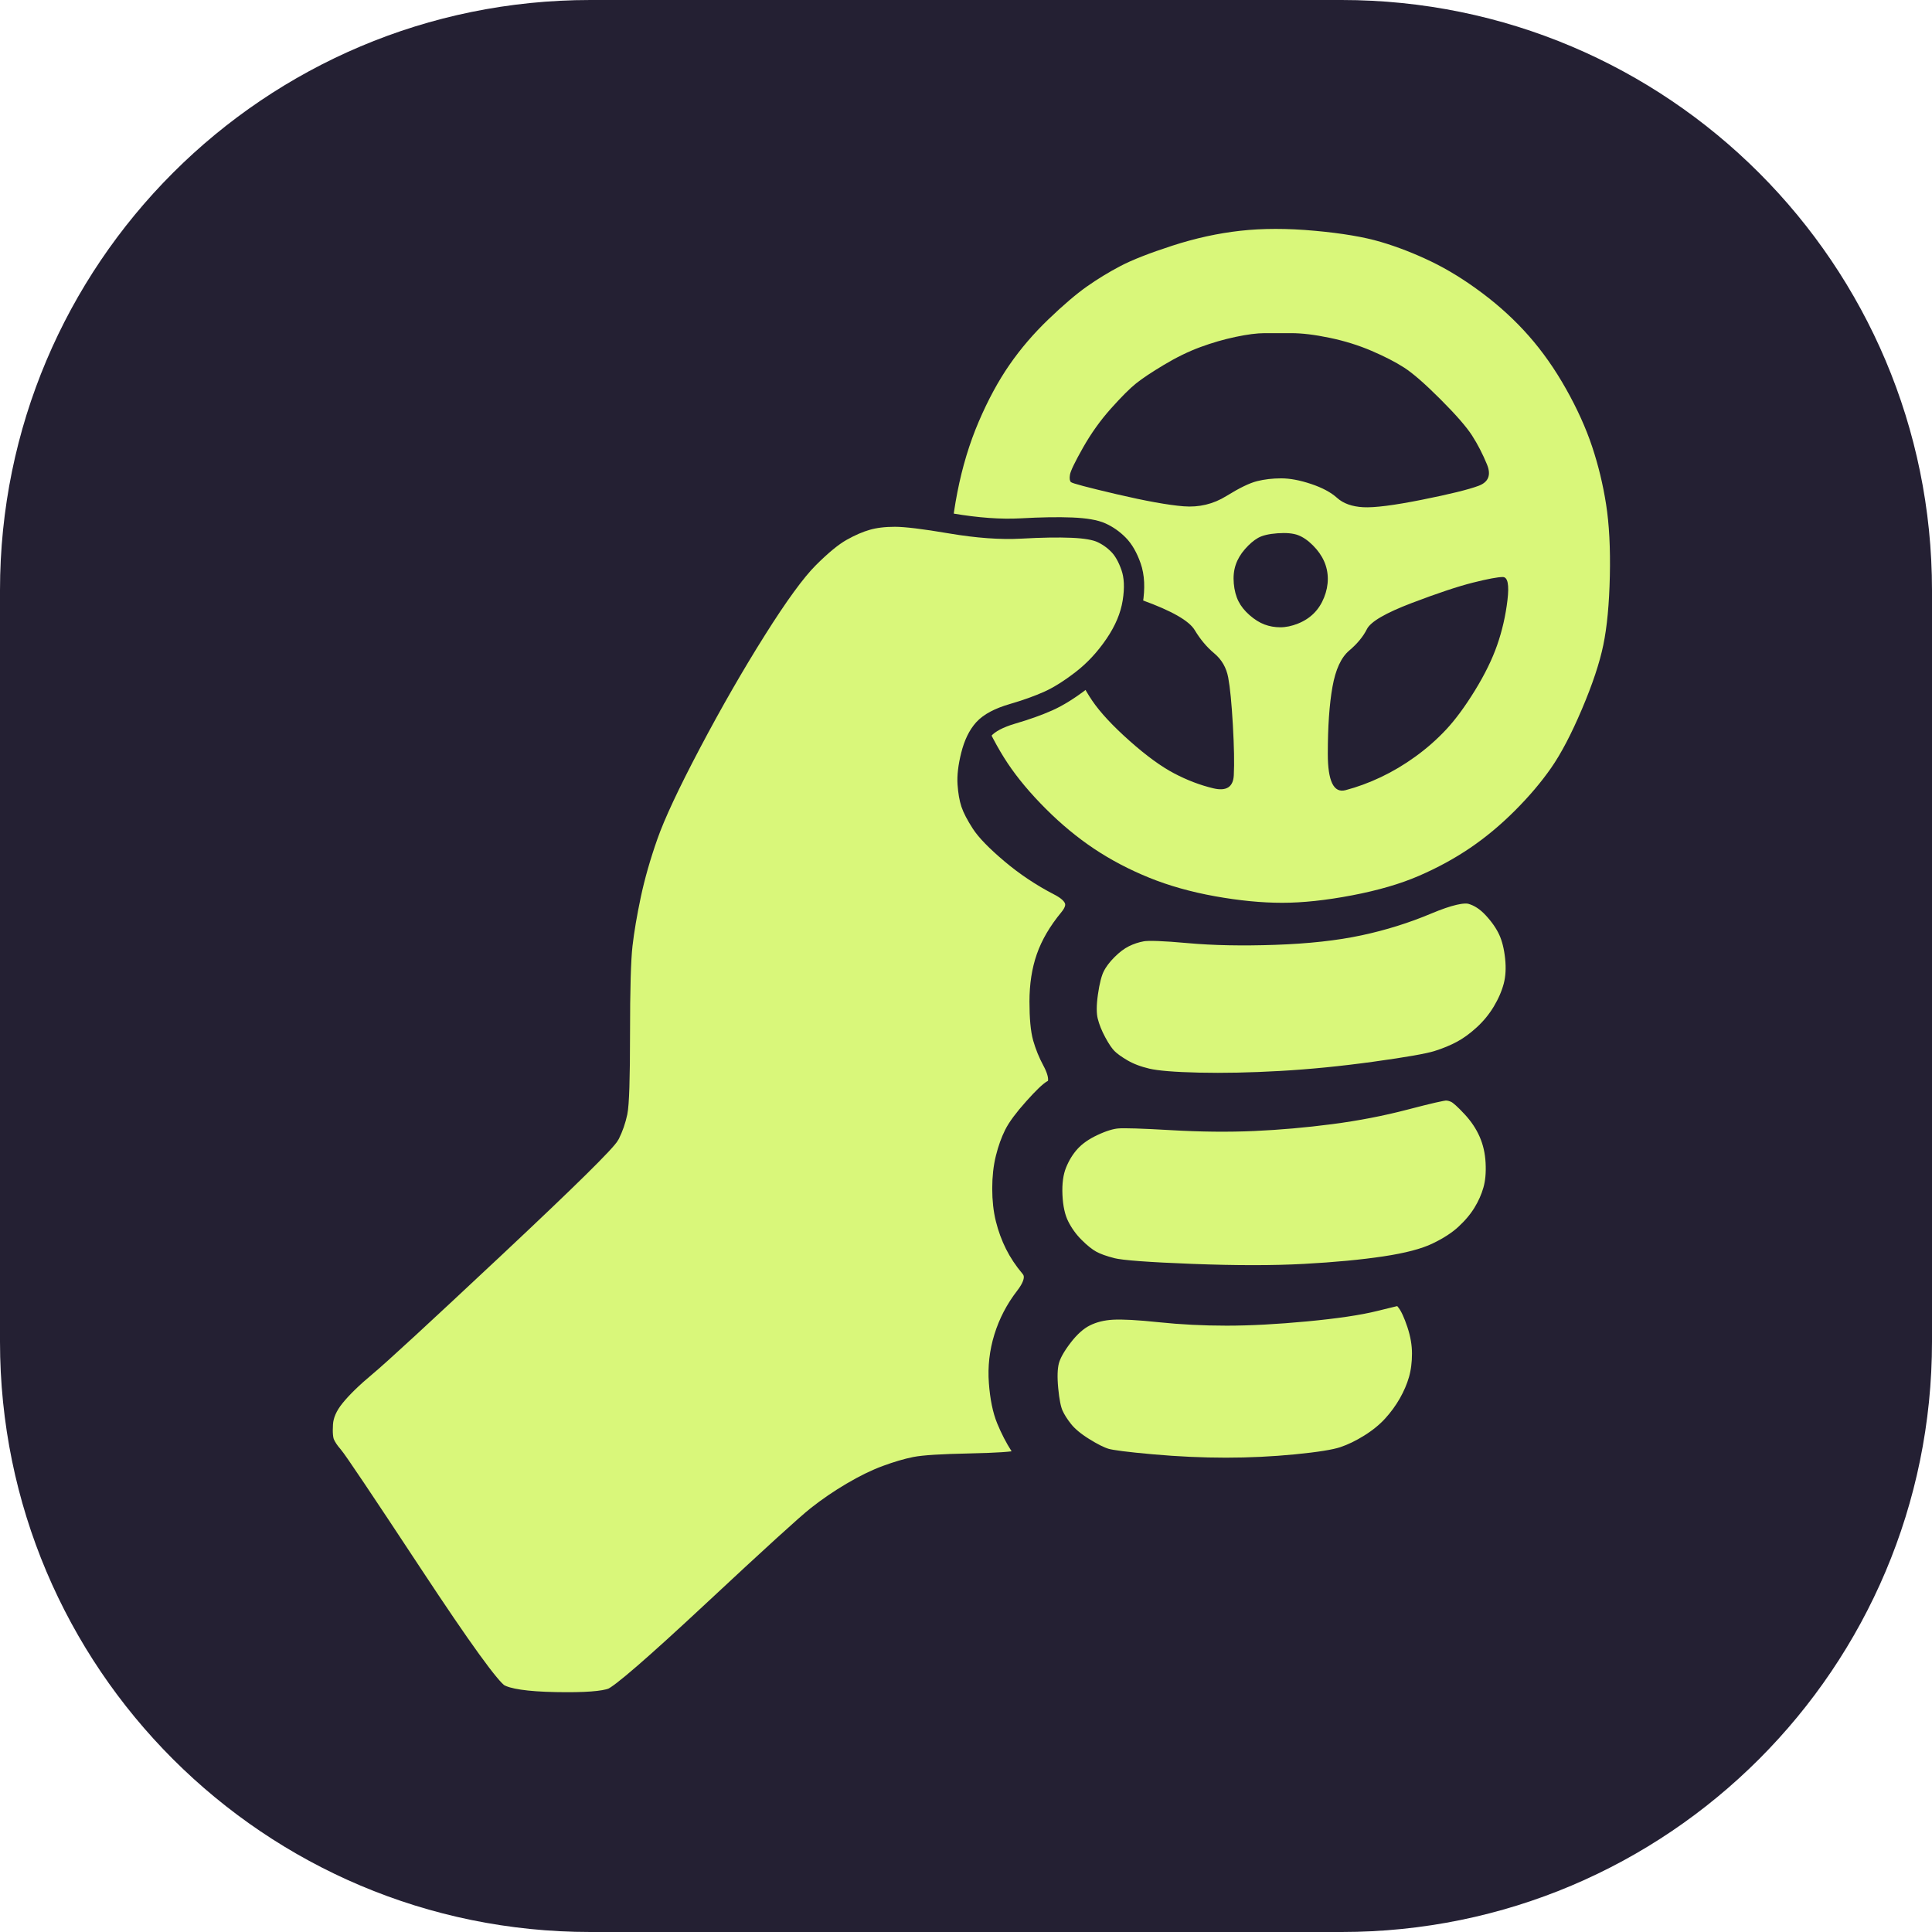
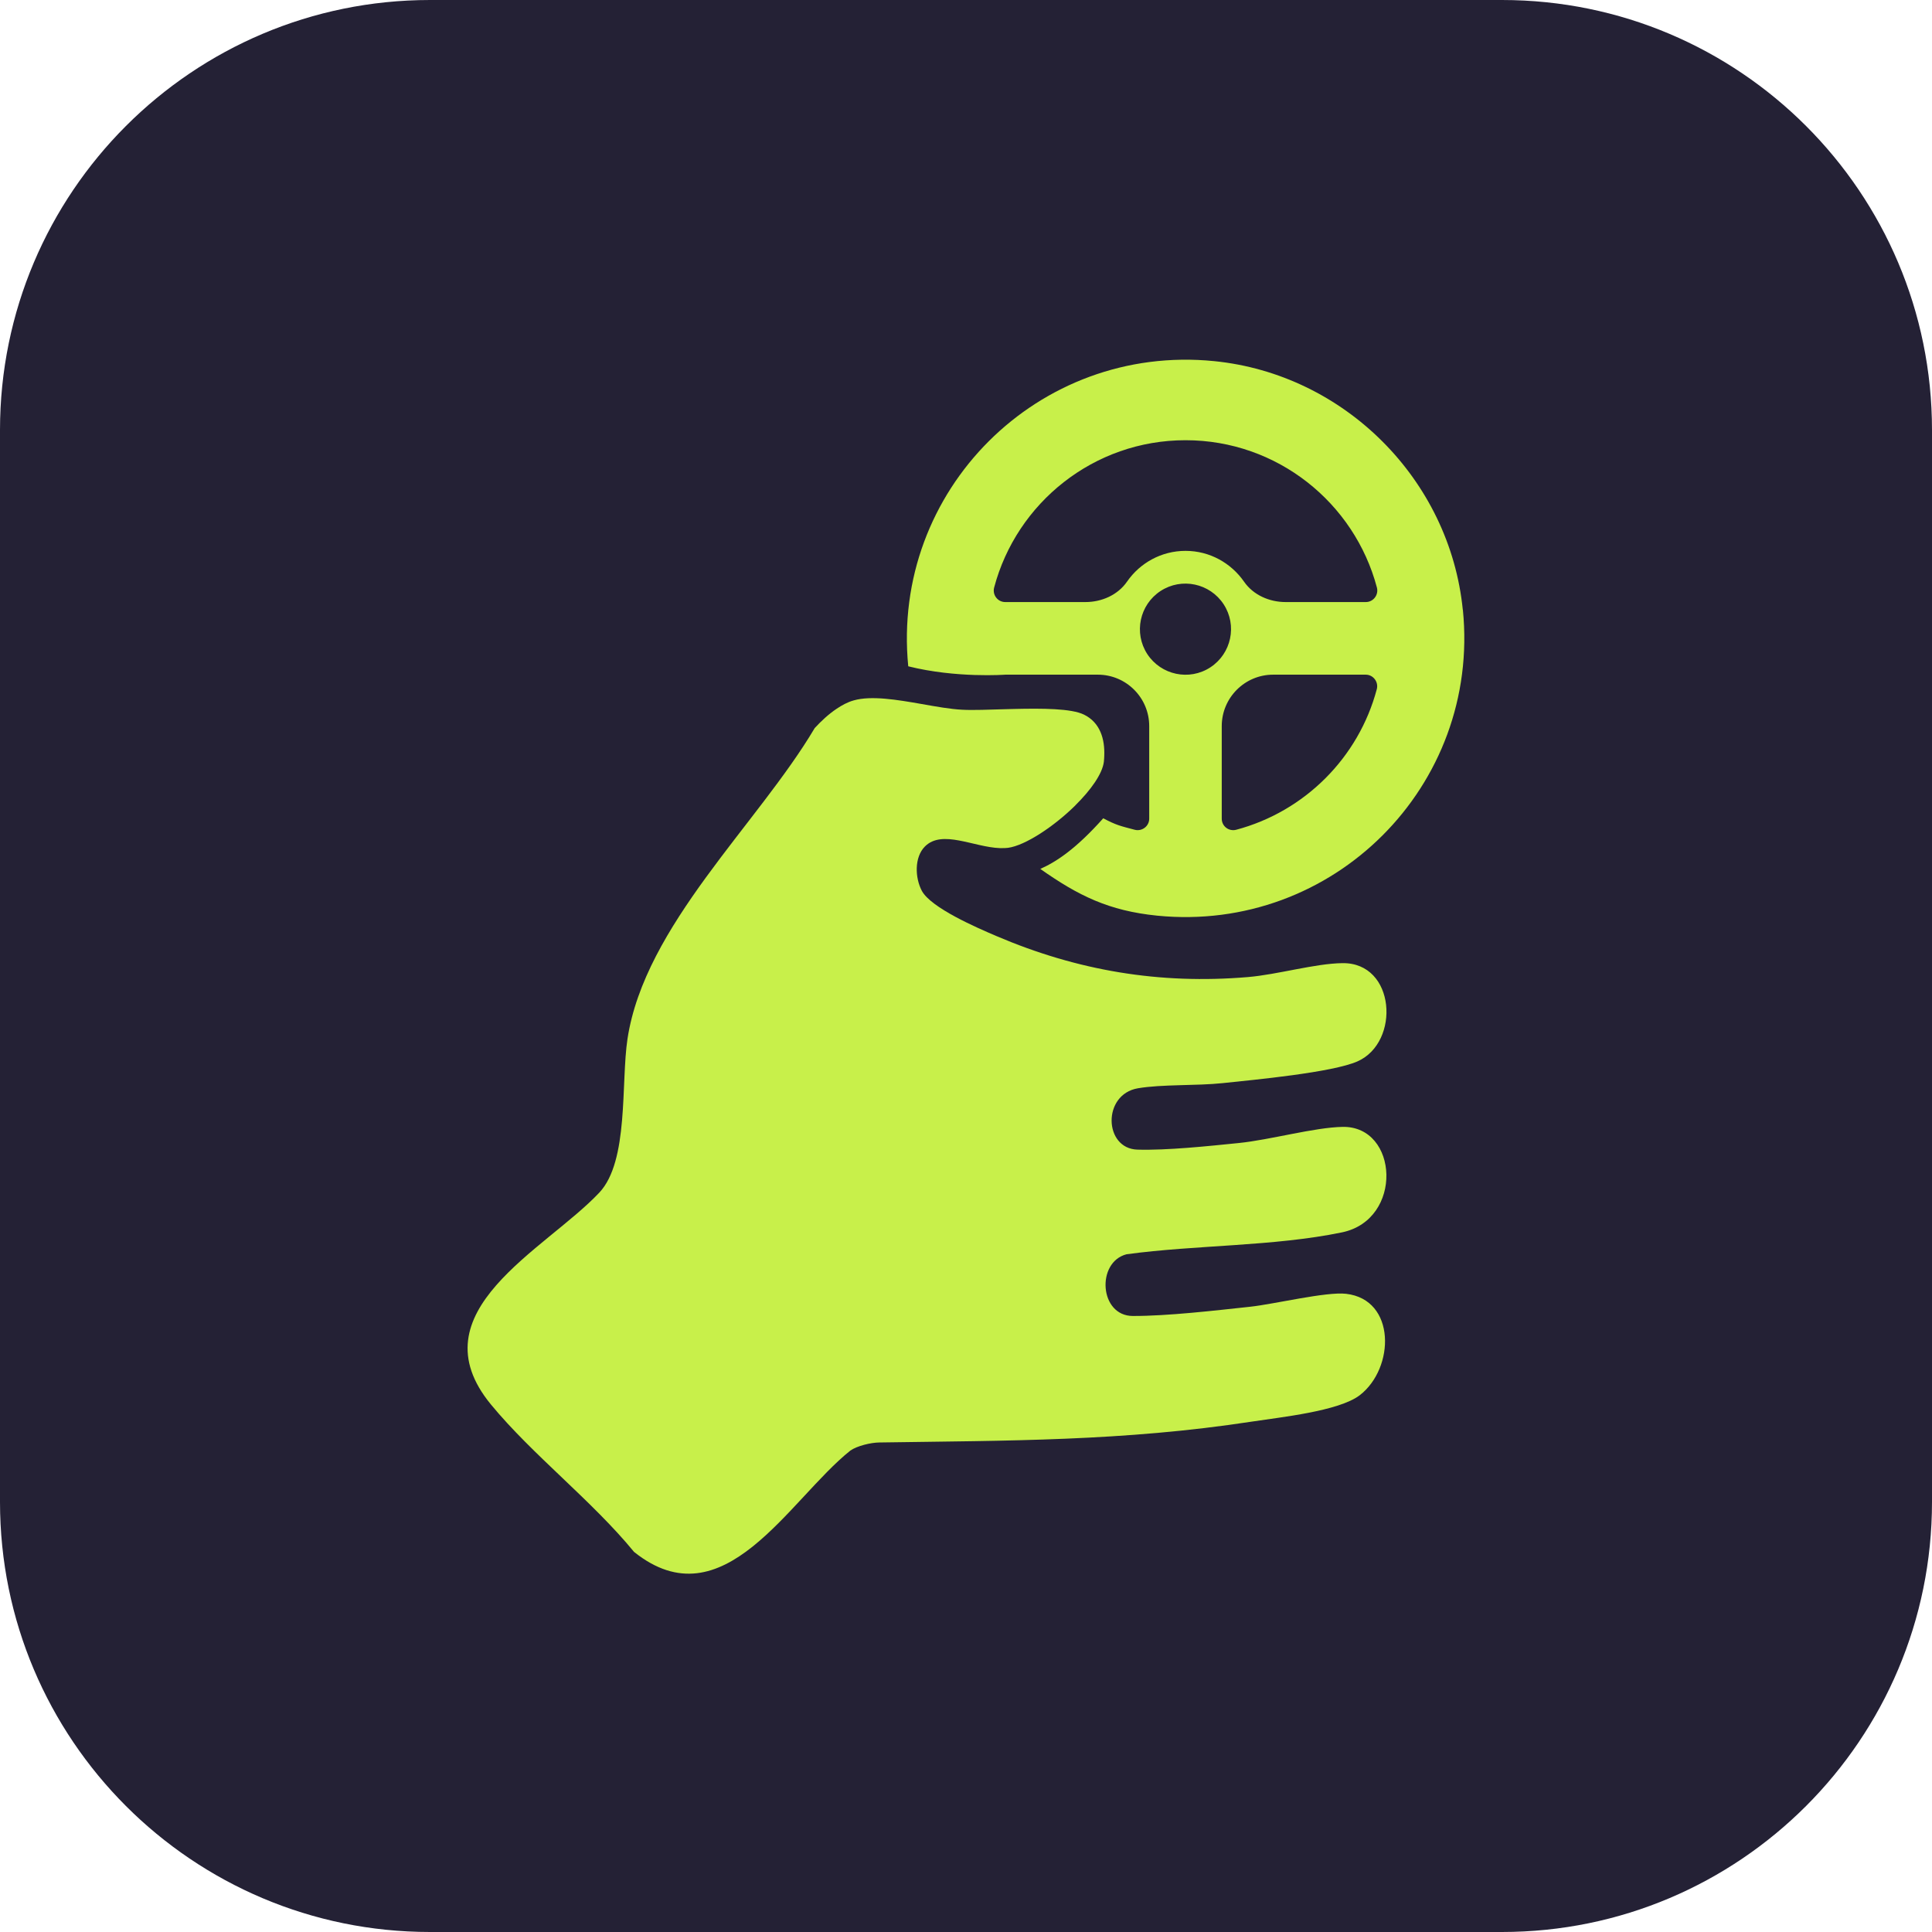
- <svg xmlns="http://www.w3.org/2000/svg" viewBox="0 0 144 144" width="144" height="144">
-   <rect width="144" height="144" rx="44" fill="#242033" />
-   <g fill="#D9F77A">
-     <path fill-rule="evenodd" clip-rule="evenodd" d="M92.446 17.201C94.111 17.015 95.961 17.015 97.996 17.201C100.031 17.386 101.673 17.663 102.921 18.033C104.17 18.403 105.419 18.889 106.668 19.49C107.916 20.091 109.188 20.877 110.483 21.849C111.778 22.82 112.935 23.884 113.952 25.04C114.97 26.196 115.895 27.514 116.727 28.994C117.56 30.474 118.207 31.908 118.67 33.295C119.132 34.683 119.479 36.117 119.71 37.597C119.941 39.077 120.034 40.857 119.988 42.939C119.941 45.02 119.78 46.731 119.502 48.072C119.225 49.414 118.693 51.009 117.906 52.859C117.12 54.709 116.357 56.166 115.617 57.23C114.877 58.294 113.975 59.357 112.911 60.421C111.848 61.485 110.738 62.41 109.581 63.196C108.425 63.982 107.153 64.676 105.766 65.277C104.378 65.879 102.713 66.364 100.771 66.734C98.828 67.104 97.094 67.289 95.568 67.289C94.041 67.289 92.376 67.127 90.573 66.804C88.769 66.48 87.127 66.017 85.647 65.416C84.167 64.815 82.803 64.098 81.554 63.266C80.305 62.433 79.103 61.439 77.946 60.282C76.79 59.126 75.842 57.993 75.102 56.883C74.362 55.773 73.645 54.409 72.951 52.79C72.258 51.171 71.726 49.437 71.356 47.587C70.986 45.737 70.801 43.933 70.801 42.175C70.801 40.418 70.986 38.591 71.356 36.695C71.726 34.799 72.258 33.041 72.951 31.422C73.645 29.804 74.408 28.393 75.241 27.191C76.073 25.988 77.044 24.855 78.154 23.791C79.264 22.727 80.213 21.918 80.999 21.363C81.785 20.808 82.618 20.299 83.496 19.837C84.375 19.374 85.67 18.866 87.381 18.311C89.093 17.756 90.781 17.386 92.446 17.201ZM96.261 24.832C95.475 24.832 94.805 24.832 94.249 24.832C93.695 24.832 92.978 24.924 92.099 25.109C91.22 25.294 90.341 25.549 89.463 25.872C88.584 26.196 87.682 26.636 86.757 27.191C85.832 27.745 85.138 28.208 84.676 28.578C84.213 28.948 83.589 29.572 82.803 30.451C82.016 31.33 81.323 32.301 80.721 33.365C80.12 34.429 79.796 35.099 79.75 35.377C79.704 35.654 79.727 35.839 79.82 35.932C79.912 36.024 81.045 36.325 83.219 36.834C85.393 37.342 87.058 37.643 88.214 37.736C89.37 37.828 90.434 37.574 91.405 36.972C92.376 36.371 93.139 36.001 93.695 35.862C94.249 35.724 94.851 35.654 95.498 35.654C96.146 35.654 96.886 35.793 97.718 36.071C98.551 36.348 99.198 36.695 99.661 37.111C100.123 37.527 100.771 37.759 101.603 37.805C102.436 37.851 103.893 37.666 105.974 37.25C108.055 36.834 109.466 36.487 110.206 36.209C110.946 35.932 111.154 35.4 110.83 34.614C110.506 33.827 110.136 33.111 109.72 32.463C109.304 31.816 108.518 30.914 107.361 29.757C106.205 28.601 105.303 27.815 104.656 27.399C104.008 26.982 103.199 26.566 102.228 26.15C101.256 25.734 100.216 25.41 99.106 25.179C97.996 24.947 97.048 24.832 96.261 24.832ZM112.01 43.008C111.64 43.008 110.9 43.147 109.79 43.424C108.68 43.702 107.153 44.211 105.211 44.95C103.268 45.691 102.158 46.338 101.881 46.893C101.603 47.448 101.164 47.98 100.563 48.489C99.961 48.997 99.545 49.899 99.314 51.194C99.083 52.489 98.967 54.154 98.967 56.189C98.967 58.224 99.406 59.126 100.285 58.895C101.164 58.664 102.043 58.34 102.921 57.924C103.8 57.507 104.656 56.999 105.488 56.397C106.321 55.796 107.084 55.126 107.778 54.386C108.471 53.645 109.188 52.674 109.928 51.472C110.668 50.269 111.223 49.136 111.593 48.072C111.963 47.009 112.218 45.899 112.356 44.742C112.495 43.586 112.38 43.008 112.01 43.008ZM97.926 45.714C98.25 45.39 98.504 44.997 98.689 44.534C98.874 44.072 98.967 43.609 98.967 43.147C98.967 42.684 98.874 42.245 98.689 41.829C98.504 41.412 98.227 41.019 97.857 40.649C97.487 40.279 97.117 40.025 96.747 39.886C96.377 39.747 95.868 39.701 95.221 39.747C94.573 39.794 94.088 39.909 93.764 40.094C93.44 40.279 93.116 40.557 92.793 40.927C92.469 41.297 92.238 41.69 92.099 42.106C91.96 42.522 91.914 42.985 91.96 43.494C92.006 44.002 92.122 44.442 92.307 44.812C92.492 45.182 92.769 45.529 93.139 45.852C93.51 46.176 93.879 46.407 94.249 46.546C94.62 46.685 95.013 46.754 95.429 46.754C95.845 46.754 96.284 46.662 96.747 46.477C97.21 46.292 97.603 46.037 97.926 45.714ZM91.891 54.039C91.798 52.42 91.683 51.24 91.544 50.501C91.405 49.761 91.058 49.159 90.503 48.697C89.948 48.234 89.463 47.656 89.046 46.962C88.63 46.269 87.335 45.529 85.161 44.742C82.988 43.956 81.484 43.447 80.652 43.216C79.82 42.985 79.241 42.869 78.918 42.869C78.594 42.869 78.432 43.17 78.432 43.771C78.432 44.372 78.501 45.02 78.64 45.714C78.779 46.407 79.126 47.448 79.681 48.836C80.236 50.223 80.814 51.356 81.415 52.235C82.016 53.114 82.941 54.108 84.19 55.218C85.439 56.328 86.549 57.137 87.52 57.646C88.491 58.155 89.463 58.525 90.434 58.756C91.405 58.987 91.914 58.664 91.96 57.785C92.006 56.906 91.983 55.657 91.891 54.039Z" />
-   </g>
-   <g fill="#D9F77A" stroke="#242033" stroke-width="1.514" stroke-linejoin="round">
-     <path fill-rule="evenodd" clip-rule="evenodd" d="M64.62 38.76C65.209 38.591 65.902 38.507 66.701 38.507C67.5 38.507 68.888 38.675 70.864 39.012C72.841 39.348 74.586 39.474 76.099 39.39C77.613 39.306 78.875 39.285 79.884 39.327C80.893 39.369 81.629 39.495 82.092 39.706C82.554 39.916 82.975 40.21 83.353 40.589C83.731 40.967 84.047 41.514 84.299 42.229C84.552 42.944 84.594 43.827 84.425 44.878C84.257 45.929 83.816 46.98 83.101 48.032C82.386 49.083 81.566 49.966 80.641 50.681C79.716 51.395 78.875 51.921 78.118 52.258C77.361 52.594 76.478 52.909 75.469 53.204C74.46 53.498 73.745 53.877 73.324 54.339C72.904 54.802 72.588 55.453 72.378 56.294C72.168 57.135 72.084 57.85 72.126 58.439C72.168 59.028 72.252 59.511 72.378 59.89C72.504 60.268 72.757 60.752 73.135 61.34C73.513 61.929 74.249 62.686 75.343 63.611C76.436 64.536 77.634 65.335 78.938 66.008C80.241 66.681 80.494 67.501 79.695 68.468C78.896 69.435 78.328 70.402 77.992 71.369C77.655 72.336 77.487 73.43 77.487 74.649C77.487 75.869 77.571 76.773 77.739 77.361C77.908 77.95 78.139 78.518 78.433 79.064C78.728 79.611 78.875 80.074 78.875 80.452C78.875 80.831 78.749 81.083 78.496 81.209C78.244 81.335 77.76 81.798 77.046 82.597C76.331 83.395 75.847 84.047 75.595 84.552C75.343 85.056 75.132 85.645 74.964 86.318C74.796 86.991 74.712 87.748 74.712 88.589C74.712 89.43 74.796 90.187 74.964 90.859C75.132 91.532 75.364 92.163 75.658 92.752C75.952 93.34 76.331 93.908 76.793 94.455C77.256 95.001 77.13 95.737 76.415 96.662C75.7 97.587 75.174 98.597 74.838 99.69C74.501 100.783 74.375 101.897 74.46 103.033C74.544 104.168 74.733 105.093 75.027 105.808C75.322 106.523 75.658 107.175 76.036 107.763C76.415 108.352 76.394 108.71 75.973 108.836C75.553 108.962 74.312 109.046 72.252 109.088C70.191 109.13 68.846 109.214 68.215 109.34C67.584 109.466 66.87 109.677 66.07 109.971C65.272 110.265 64.41 110.686 63.484 111.233C62.559 111.779 61.697 112.368 60.898 112.999C60.099 113.629 57.513 115.984 53.14 120.063C48.767 124.142 46.265 126.307 45.634 126.56C45.004 126.812 43.595 126.917 41.408 126.875C39.222 126.833 37.813 126.623 37.182 126.244C36.551 125.866 34.407 122.901 30.749 117.351C27.09 111.8 25.114 108.857 24.82 108.52C24.525 108.184 24.315 107.869 24.189 107.574C24.063 107.28 24.021 106.796 24.063 106.123C24.105 105.451 24.399 104.778 24.946 104.105C25.492 103.432 26.27 102.675 27.279 101.834C28.289 100.993 31.506 98.029 36.93 92.941C42.354 87.853 45.193 85.056 45.445 84.552C45.697 84.047 45.887 83.501 46.013 82.912C46.139 82.323 46.202 80.368 46.202 77.046C46.202 73.724 46.265 71.516 46.391 70.423C46.517 69.33 46.728 68.089 47.022 66.702C47.316 65.314 47.737 63.842 48.283 62.286C48.83 60.731 49.902 58.439 51.5 55.411C53.098 52.384 54.717 49.566 56.357 46.959C57.997 44.352 59.3 42.565 60.268 41.598C61.235 40.631 62.055 39.958 62.728 39.58C63.4 39.201 64.031 38.928 64.62 38.76Z" />
-     <path fill-rule="evenodd" clip-rule="evenodd" d="M106.376 67.395C107.974 66.723 109.067 66.47 109.656 66.639C110.245 66.807 110.791 67.164 111.296 67.711C111.8 68.257 112.179 68.804 112.431 69.351C112.683 69.897 112.852 70.57 112.936 71.369C113.02 72.168 112.978 72.883 112.81 73.514C112.641 74.144 112.368 74.775 111.99 75.406C111.611 76.037 111.149 76.604 110.602 77.109C110.055 77.614 109.509 78.013 108.962 78.308C108.415 78.602 107.806 78.854 107.133 79.064C106.46 79.275 104.904 79.548 102.465 79.884C100.026 80.221 97.693 80.452 95.464 80.578C93.235 80.704 91.196 80.746 89.346 80.704C87.496 80.662 86.213 80.557 85.498 80.389C84.783 80.221 84.174 79.989 83.669 79.695C83.164 79.401 82.786 79.127 82.534 78.875C82.281 78.623 82.008 78.223 81.714 77.677C81.419 77.13 81.209 76.604 81.083 76.1C80.957 75.595 80.957 74.901 81.083 74.018C81.209 73.135 81.377 72.484 81.588 72.063C81.798 71.642 82.113 71.222 82.534 70.802C82.954 70.381 83.375 70.066 83.795 69.855C84.216 69.645 84.657 69.498 85.12 69.414C85.582 69.33 86.739 69.372 88.589 69.54C90.439 69.708 92.584 69.75 95.022 69.666C97.461 69.582 99.564 69.351 101.33 68.972C103.096 68.594 104.778 68.068 106.376 67.395Z" />
-     <path fill-rule="evenodd" clip-rule="evenodd" d="M104.735 81.966C106.501 81.503 107.51 81.272 107.763 81.272C108.015 81.272 108.267 81.335 108.52 81.461C108.772 81.587 109.171 81.945 109.718 82.534C110.265 83.122 110.685 83.753 110.979 84.426C111.274 85.099 111.442 85.834 111.484 86.633C111.526 87.432 111.463 88.126 111.295 88.715C111.127 89.303 110.874 89.871 110.538 90.418C110.202 90.965 109.76 91.49 109.213 91.995C108.667 92.499 107.952 92.962 107.069 93.382C106.186 93.803 104.903 94.139 103.221 94.392C101.539 94.644 99.542 94.833 97.229 94.959C94.916 95.085 92.12 95.085 88.84 94.959C85.56 94.833 83.584 94.686 82.911 94.518C82.238 94.35 81.713 94.16 81.334 93.95C80.956 93.74 80.535 93.403 80.073 92.941C79.61 92.478 79.232 91.953 78.937 91.364C78.643 90.775 78.475 90.018 78.433 89.093C78.391 88.168 78.496 87.39 78.748 86.76C79.001 86.129 79.337 85.582 79.757 85.12C80.178 84.657 80.746 84.257 81.46 83.921C82.175 83.585 82.785 83.395 83.29 83.353C83.794 83.311 85.14 83.353 87.326 83.48C89.513 83.606 91.552 83.627 93.445 83.543C95.337 83.459 97.25 83.29 99.184 83.038C101.119 82.786 102.969 82.428 104.735 81.966Z" />
-     <path fill-rule="evenodd" clip-rule="evenodd" d="M102.466 96.978C103.643 96.683 104.274 96.536 104.358 96.536C104.442 96.536 104.61 96.704 104.863 97.041C105.115 97.377 105.367 97.924 105.619 98.681C105.872 99.438 105.998 100.173 105.998 100.888C105.998 101.603 105.914 102.255 105.746 102.844C105.577 103.432 105.325 104.021 104.989 104.61C104.652 105.198 104.253 105.745 103.79 106.25C103.328 106.754 102.76 107.217 102.087 107.637C101.414 108.058 100.763 108.373 100.132 108.583C99.501 108.794 98.324 108.983 96.6 109.151C94.876 109.319 93.131 109.403 91.365 109.403C89.599 109.403 87.769 109.319 85.877 109.151C83.985 108.983 82.828 108.836 82.408 108.71C81.987 108.583 81.441 108.31 80.768 107.89C80.095 107.469 79.591 107.049 79.254 106.628C78.918 106.208 78.665 105.808 78.497 105.43C78.329 105.051 78.203 104.42 78.119 103.537C78.035 102.654 78.056 101.961 78.182 101.456C78.308 100.951 78.644 100.342 79.191 99.627C79.738 98.912 80.305 98.407 80.894 98.113C81.483 97.819 82.156 97.65 82.912 97.608C83.669 97.566 84.847 97.629 86.445 97.798C88.043 97.966 89.704 98.05 91.428 98.05C93.152 98.05 95.128 97.945 97.357 97.735C99.585 97.524 101.288 97.272 102.466 96.978Z" />
+ <svg xmlns="http://www.w3.org/2000/svg" viewBox="0 0 48 48" width="144" height="144">
+   <path d="M37.316 0H10.684C4.784 0 0 4.784 0 10.684V37.316C0 43.216 4.784 48 10.684 48H37.316C43.216 48 48 43.216 48 37.316V10.684C48 4.784 43.216 0 37.316 0Z" fill="#242135" />
+   <g fill="#C8F04A">
+     <path d="M26.716 20.009C27.098 19.632 27.39 19.226 27.426 18.922C27.431 18.875 27.433 18.827 27.435 18.78C27.452 18.362 27.333 17.951 26.932 17.755C26.619 17.6 25.895 17.598 25.199 17.614C25.133 17.614 25.069 17.617 25.005 17.619C24.573 17.631 24.169 17.648 23.906 17.633C23.611 17.619 23.26 17.555 22.897 17.491C22.287 17.384 21.648 17.277 21.211 17.401C21.057 17.444 20.919 17.52 20.789 17.607C20.585 17.743 20.404 17.913 20.241 18.089C18.823 20.482 16.018 22.998 15.59 25.809C15.424 26.903 15.628 28.845 14.89 29.63C13.549 31.055 10.299 32.588 12.198 34.895C13.231 36.149 14.707 37.281 15.752 38.556C17.976 40.338 19.6 37.257 21.126 36.04C21.294 35.921 21.639 35.84 21.845 35.838C25.045 35.79 27.905 35.809 31.112 35.318C31.805 35.211 33.261 35.062 33.781 34.665C34.656 33.993 34.687 32.287 33.443 32.144C32.954 32.087 31.656 32.401 31.065 32.465C30.182 32.56 29.012 32.697 28.145 32.695C27.312 32.695 27.231 31.358 27.988 31.162C29.717 30.927 31.644 30.969 33.341 30.618C34.872 30.3 34.747 27.974 33.358 27.997C32.658 28.009 31.554 28.32 30.778 28.398C30.025 28.474 28.995 28.584 28.257 28.562C27.424 28.536 27.381 27.19 28.271 27.038C28.869 26.936 29.729 26.979 30.377 26.91C31.143 26.829 33.104 26.647 33.728 26.369C34.797 25.894 34.675 23.91 33.351 23.929C32.67 23.938 31.741 24.213 31.003 24.275C28.807 24.46 26.768 24.116 24.753 23.255C24.281 23.053 23.127 22.557 22.901 22.129C22.733 21.809 22.712 21.299 22.98 21.03C23.407 20.603 24.188 21.047 24.841 21.071C24.855 21.071 24.872 21.071 24.886 21.071C24.941 21.071 24.995 21.071 25.045 21.064C25.472 21.006 26.182 20.537 26.718 20.009H26.716Z" />
+     <path d="M36.343 15.151C36.02 11.913 33.401 9.295 30.164 8.972C25.796 8.535 22.138 12.188 22.565 16.554C23.759 16.853 24.975 16.762 24.975 16.762H27.275C27.98 16.762 28.552 17.335 28.552 18.04V20.34C28.552 20.527 28.372 20.663 28.191 20.615C27.83 20.52 27.733 20.501 27.41 20.33C26.734 21.087 26.254 21.406 25.846 21.588C26.791 22.253 27.548 22.628 28.747 22.749C33.119 23.186 36.782 19.526 36.345 15.151H36.343ZM30.071 16.58C29.547 16.922 28.846 16.772 28.504 16.25C28.163 15.725 28.312 15.025 28.834 14.683C29.359 14.341 30.059 14.491 30.401 15.013C30.743 15.538 30.593 16.238 30.071 16.58ZM34.206 17.123C33.755 18.823 32.414 20.162 30.714 20.615C30.532 20.663 30.354 20.53 30.354 20.34V18.04C30.354 17.335 30.926 16.762 31.631 16.762H33.931C34.118 16.762 34.254 16.943 34.206 17.123ZM33.933 14.958H31.942C31.536 14.958 31.137 14.783 30.907 14.45C30.586 13.99 30.057 13.686 29.454 13.686C28.851 13.686 28.319 13.99 28.001 14.45C27.771 14.783 27.372 14.958 26.966 14.958H24.975C24.787 14.958 24.652 14.78 24.699 14.598C25.257 12.492 27.175 10.937 29.454 10.937C31.733 10.937 33.651 12.492 34.209 14.598C34.256 14.778 34.121 14.958 33.933 14.958Z" />
  </g>
</svg>
